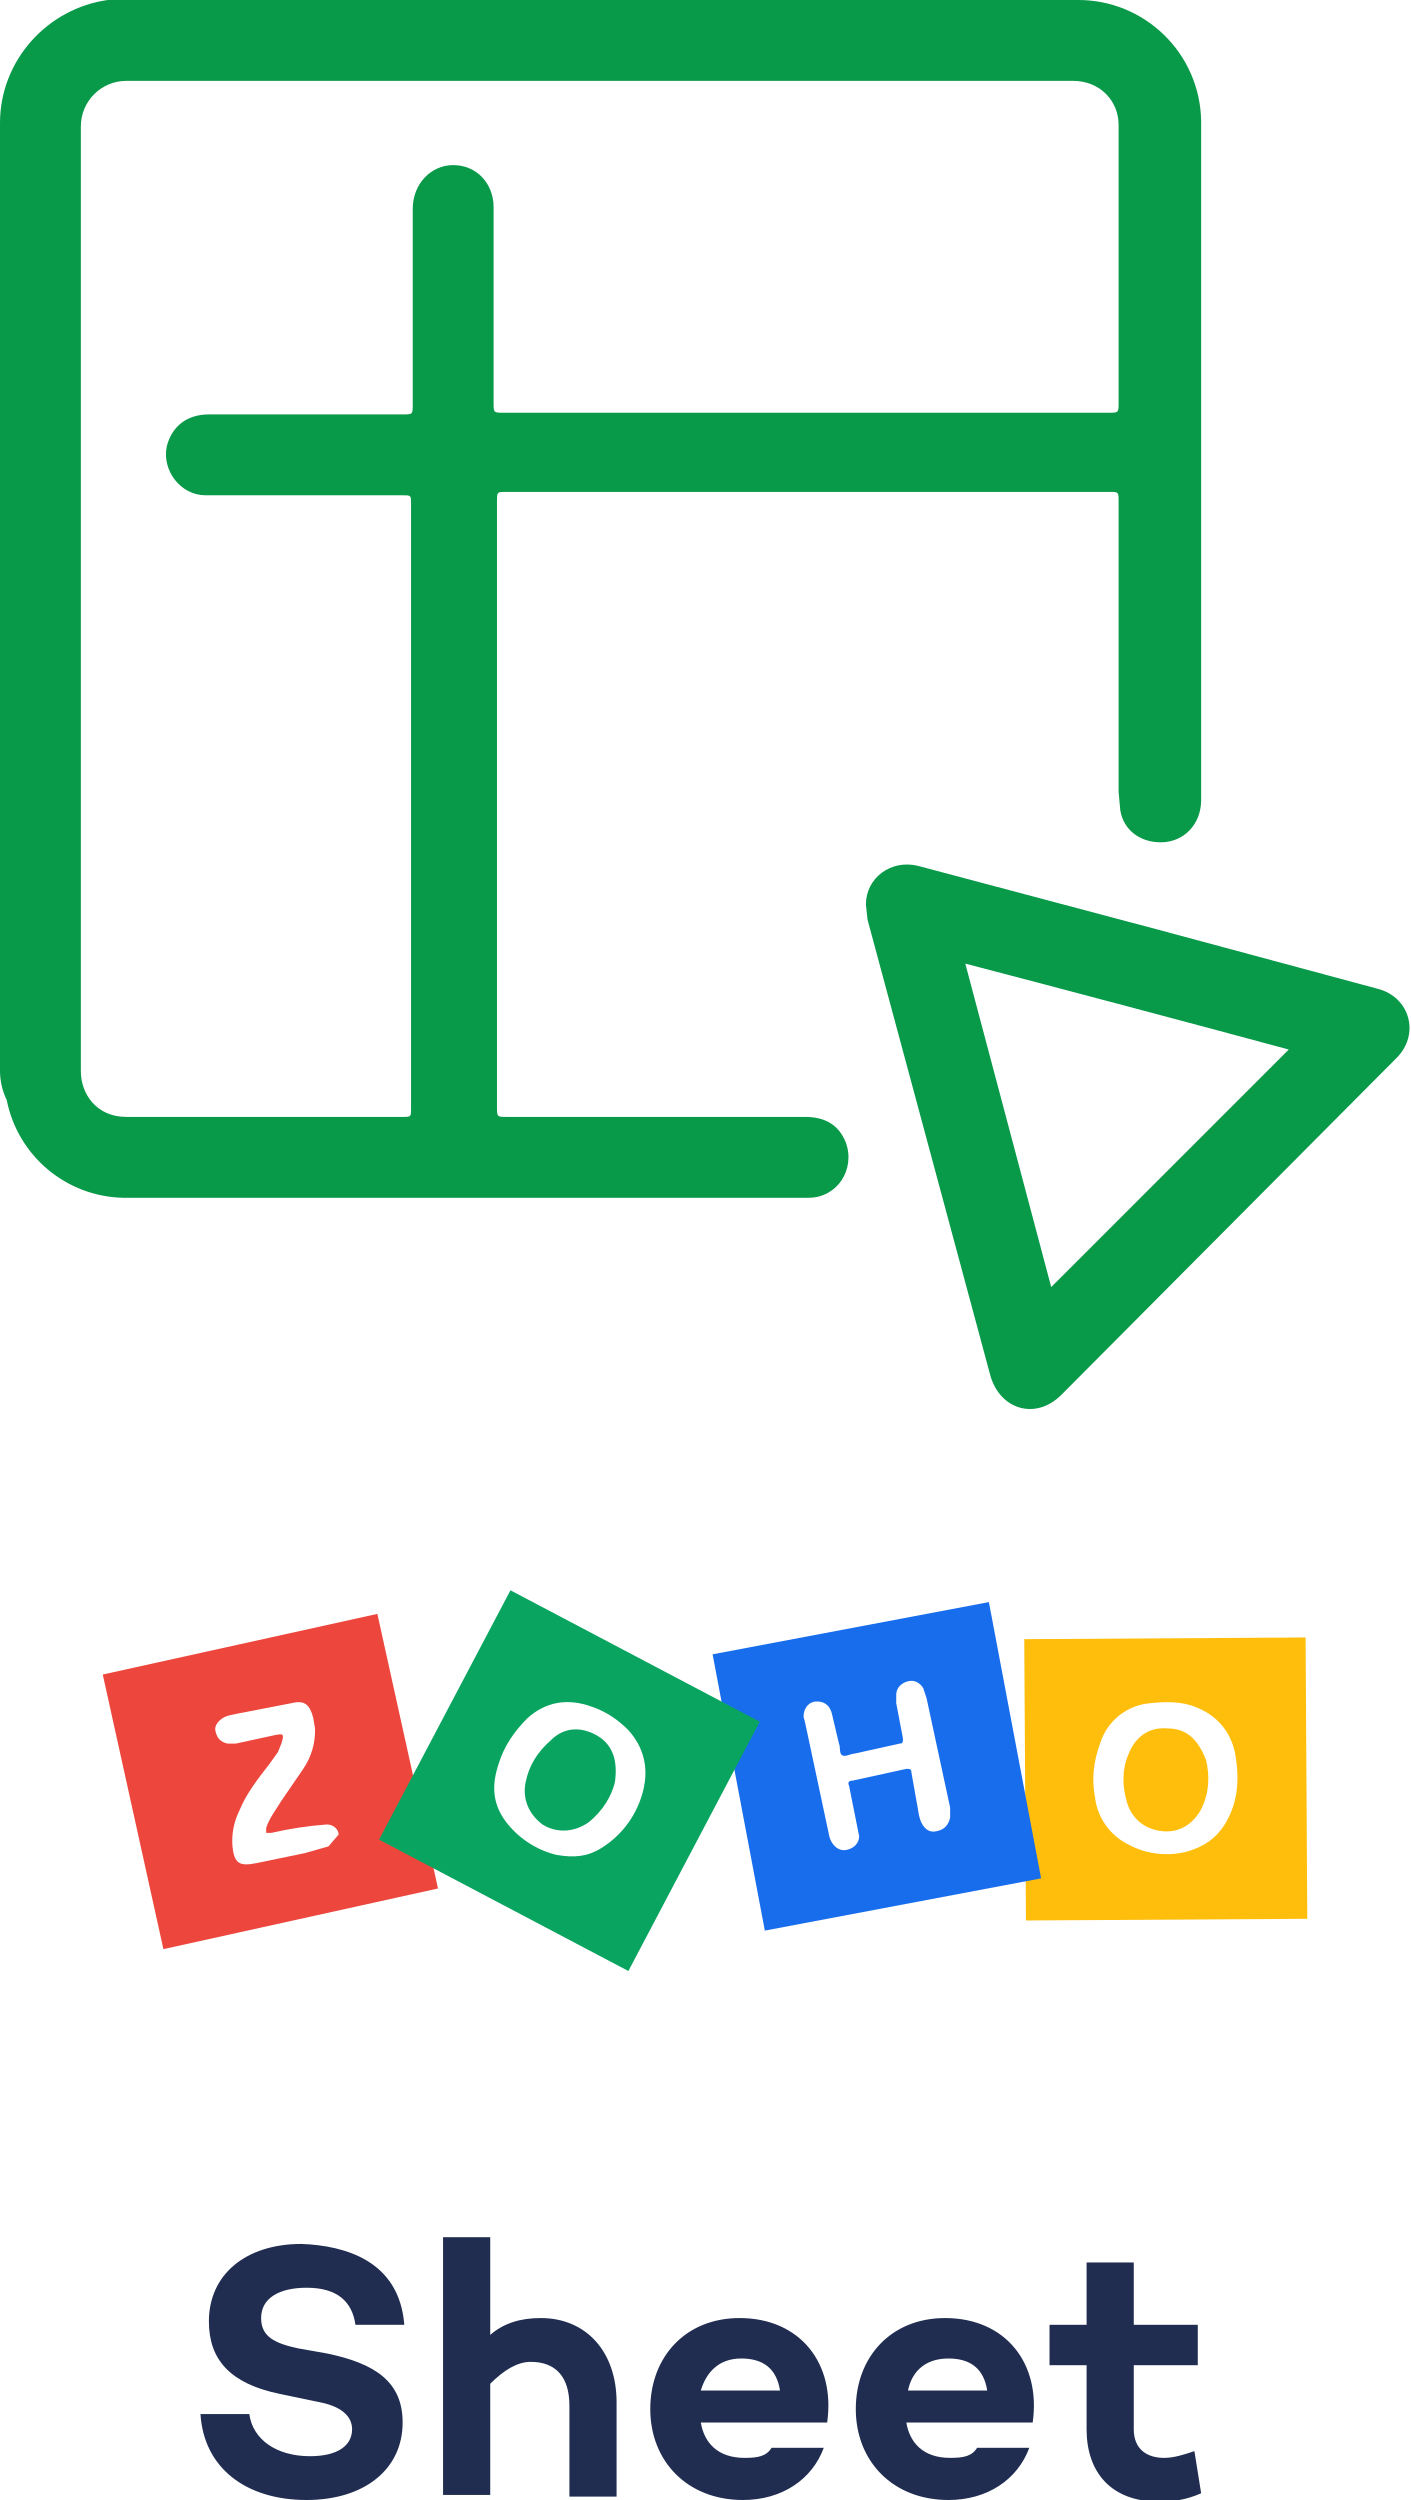
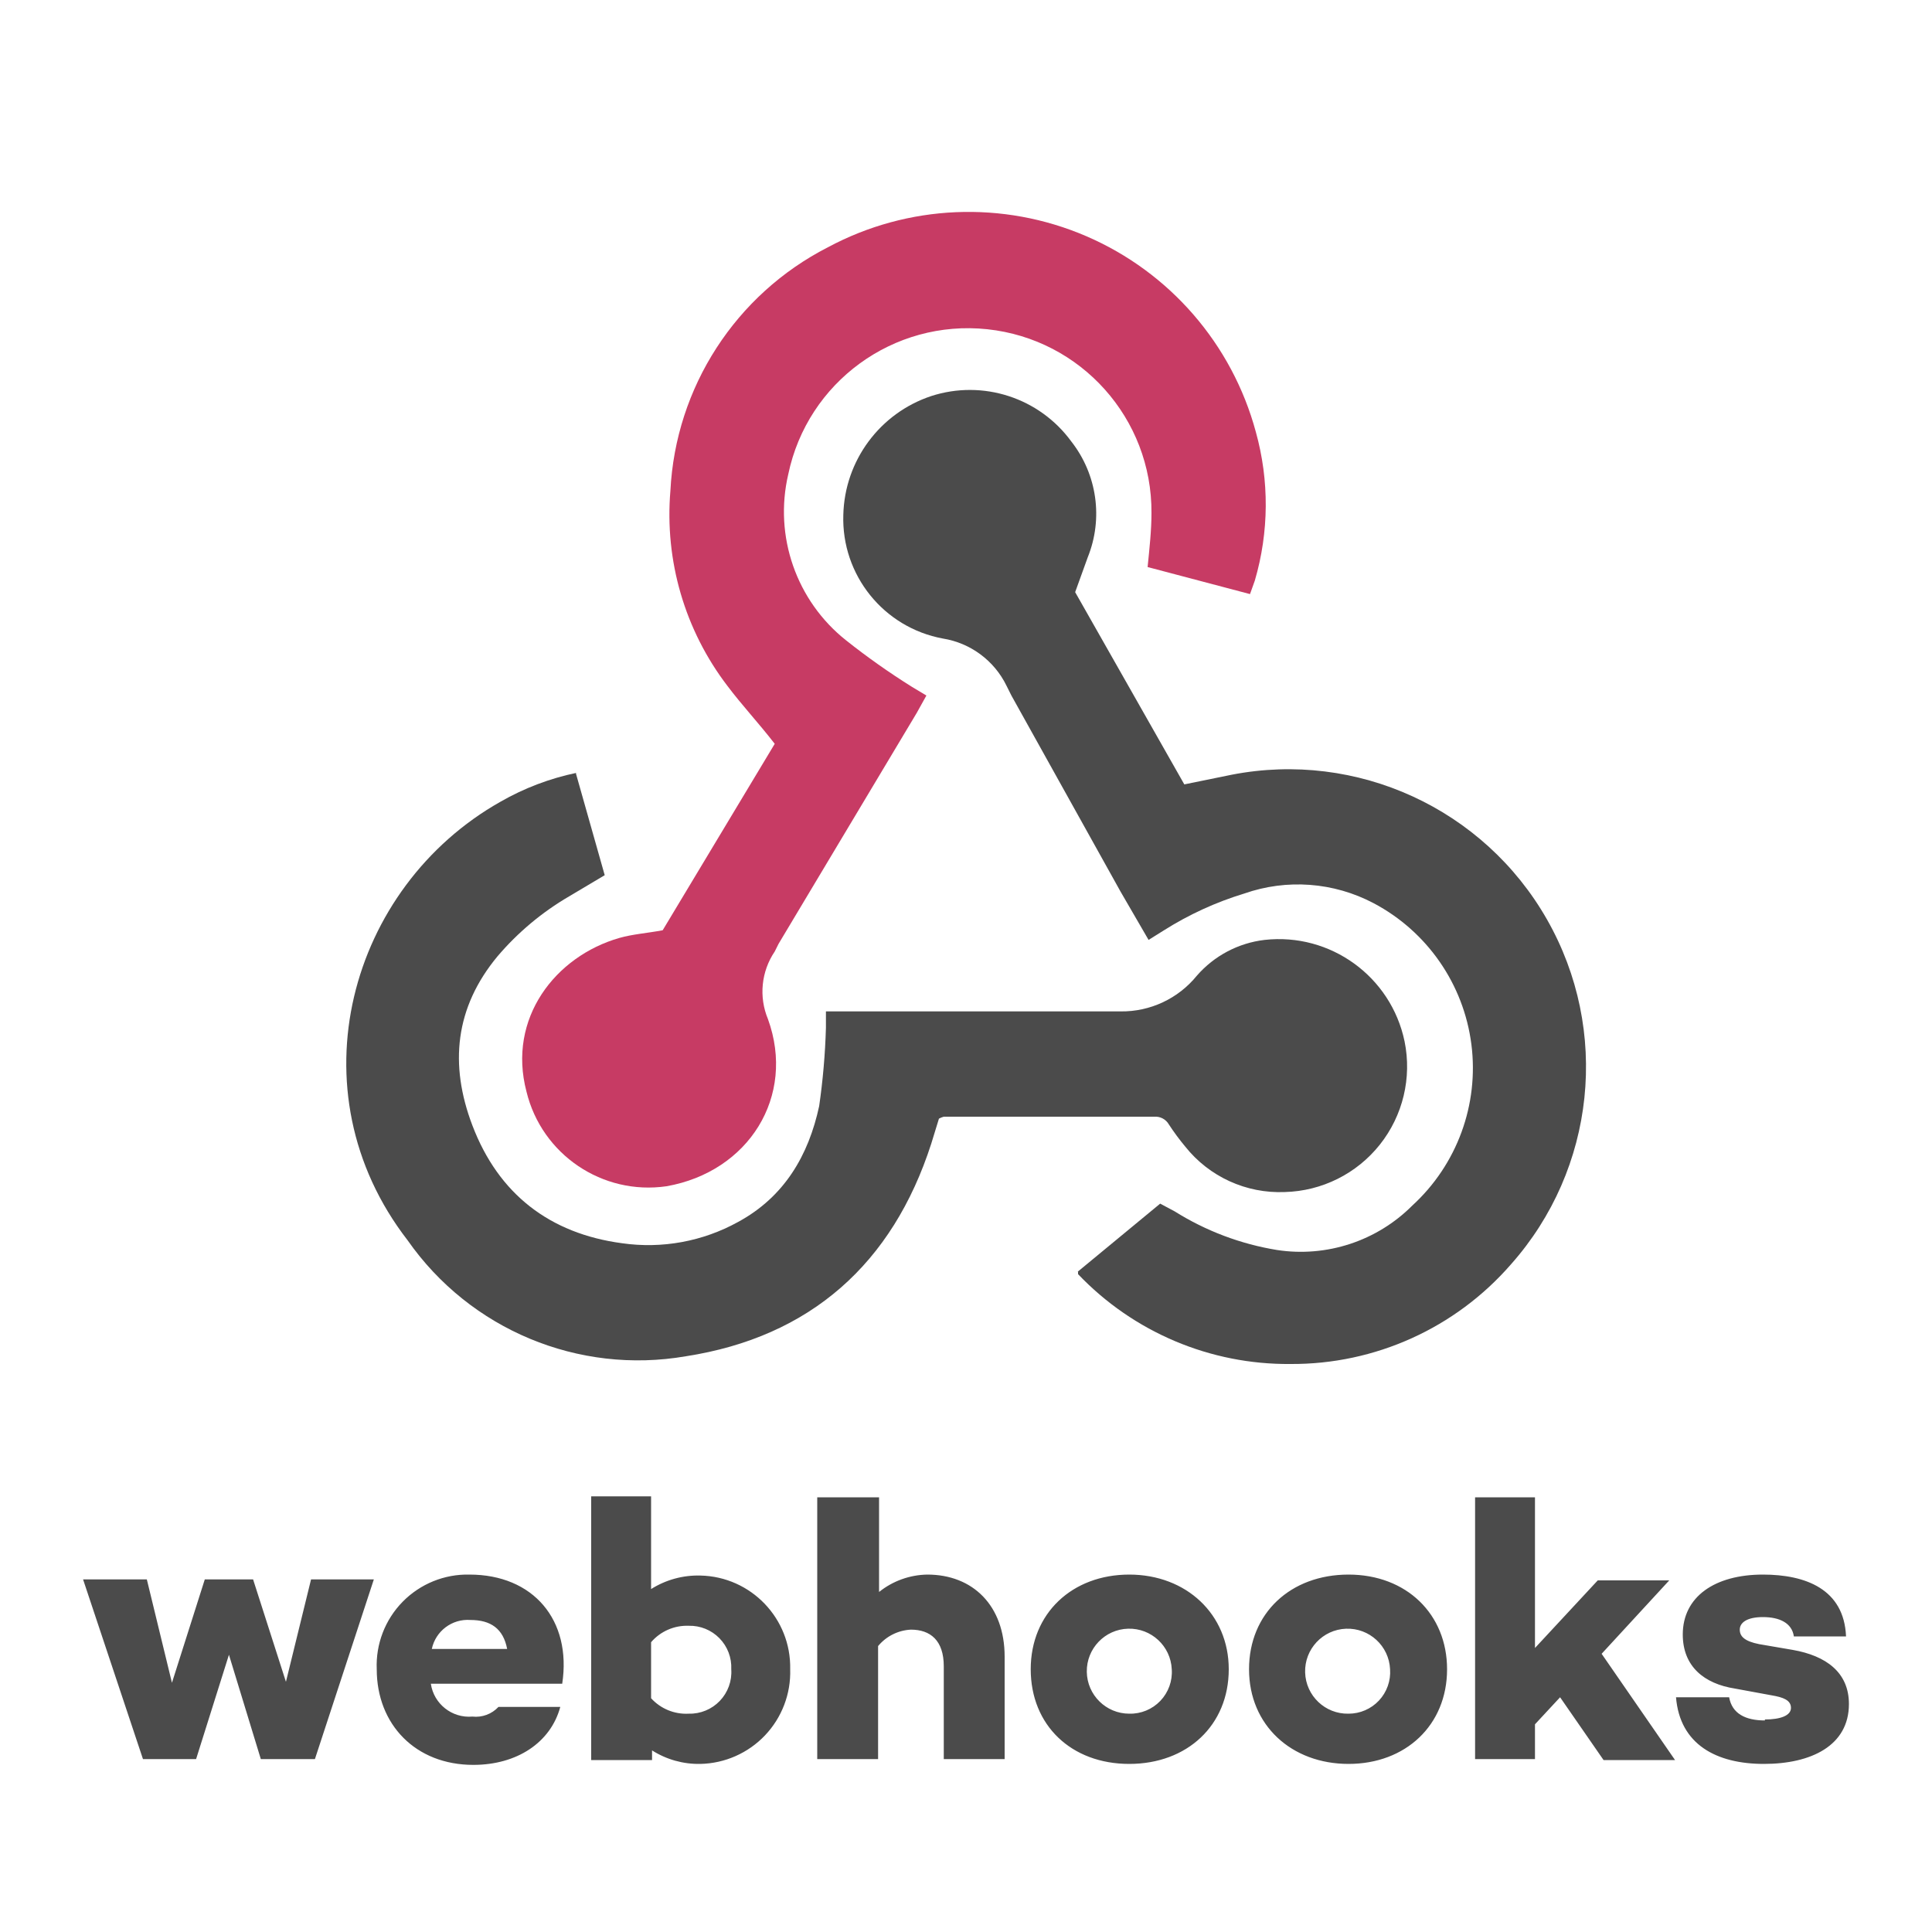
- <svg xmlns="http://www.w3.org/2000/svg" baseProfile="tiny" version="1.2" viewBox="0 0 83.7 148.4">
+ <svg xmlns="http://www.w3.org/2000/svg" id="Layer_1" data-name="Layer 1" viewBox="0 0 200 200">
  <defs />
-   <path fill="#FEBE0B" d="M60.8 97.3l.1 16.7 16.7-.1-.1-16.7-16.7.1zm11.9 11c-.5.8-1.2 1.3-2.2 1.6-1.1.3-2.4.2-3.5-.4a3.6 3.6 0 01-2-2.8c-.2-1.1-.1-2.1.3-3.2a3.4 3.4 0 013-2.4c.9-.1 1.8-.1 2.6.2 1.3.5 2.1 1.4 2.4 2.7.3 1.6.2 3-.6 4.3z" />
-   <path fill="#FEBE0B" d="M69.3 102.6c-1.1-.1-1.9.5-2.3 1.5-.4.9-.4 1.9-.1 2.9.3 1 1.1 1.6 2.1 1.7 1 .1 1.8-.4 2.3-1.3.5-1 .5-2 .3-2.9-.5-1.3-1.2-1.9-2.3-1.9z" />
-   <path fill="#186DED" d="M42.3 98.2l3.1 16.4 16.4-3.1-3.1-16.4-16.4 3.1zm14.1 9.7c-.1.4-.3.7-.8.8-.4.1-.7-.1-.9-.5-.2-.4-.2-.9-.3-1.3l-.3-1.7c0-.2-.1-.2-.3-.2l-3.2.7c-.2 0-.3.1-.2.3l.5 2.5.1.5c0 .4-.3.7-.7.8-.4.1-.7-.1-.9-.4-.2-.3-.2-.6-.3-1l-1.3-6.1-.1-.4c0-.5.3-.9.8-.9s.8.3.9.8l.4 1.7c.1.2 0 .6.2.7.2.1.5-.1.7-.1l2.7-.6c.2 0 .2-.1.2-.3l-.4-2.1v-.5c0-.4.3-.7.7-.8.4-.1.7.1.9.4l.2.6 1.4 6.5v.6z" />
-   <path fill="#ED463D" d="M6.1 99.4l3.6 16.3 16.3-3.6-3.6-16.3-16.3 3.6zm13.4 10.2l-1.4.4-2.9.6c-1 .2-1.3 0-1.4-1a4 4 0 01.4-2.1c.4-1 1.1-1.9 1.8-2.8l.5-.7.2-.5c.2-.6.1-.6-.4-.5l-2.3.5h-.5c-.4-.1-.6-.3-.7-.7-.1-.3.1-.6.4-.8.3-.2.6-.2 1-.3l3.1-.6c.8-.2 1.1.1 1.3.9l.1.6a4 4 0 01-.7 2.4l-1.3 1.9c-.3.5-.7 1-.9 1.6v.3h.3a22.1 22.1 0 013.3-.5c.4 0 .7.3.7.6l-.6.7z" />
-   <g>
-     <path fill="#09A460" d="M35.4 103c-.9-.5-1.9-.5-2.7.3-.8.7-1.3 1.5-1.5 2.5-.2 1 .2 1.9 1 2.5.8.5 1.8.5 2.7-.1.9-.7 1.4-1.6 1.6-2.4.2-1.4-.2-2.3-1.1-2.8z" />
-     <path fill="#09A460" d="M30.3 94.4l-7.8 14.8 14.8 7.8 7.8-14.8-14.8-7.8zm5.4 15.3c-.8.5-1.6.6-2.7.4a5.4 5.4 0 01-3-2c-.8-1.1-.8-2.2-.4-3.4.3-1 .9-1.9 1.7-2.7 1.1-1 2.4-1.2 3.8-.7.9.3 1.6.8 2.2 1.4.9 1 1.2 2.2.9 3.5a5.6 5.6 0 01-2.5 3.5z" />
-   </g>
-   <path fill="#089949" d="M35.6 0h28.3a7.3 7.3 0 017.4 7.2v40.3c0 1.4-1 2.5-2.4 2.5-1.2 0-2.2-.7-2.4-1.9l-.1-1.1V29.8c0-.6 0-.6-.5-.6H30c-.5 0-.5 0-.5.6v35.9c0 .6 0 .6.6.6h17.7c1.2 0 2 .5 2.4 1.5.6 1.6-.5 3.3-2.2 3.3H7.3a7.2 7.2 0 01-6.9-5.8 4 4 0 01-.4-1.8V7.3C0 3.6 2.8.5 6.4 0H35.6zM4.8 35.5v28.1c0 1.3.9 2.7 2.7 2.7h16.4c.5 0 .5 0 .5-.5V29.9c0-.5 0-.5-.5-.5H12.2c-1.5 0-2.6-1.5-2.3-2.9.3-1.2 1.2-1.9 2.5-1.9h11.5c.6 0 .6 0 .6-.6V12.4c0-1.5 1.1-2.6 2.4-2.6 1.4 0 2.4 1.1 2.4 2.5v11.6c0 .6 0 .6.6.6h35.9c.6 0 .6 0 .6-.6V7.4c0-1.4-1.1-2.6-2.7-2.6H7.5a2.7 2.7 0 00-2.7 2.7v28zm46.6 18.2c0-1.6 1.5-2.7 3.1-2.3l14.3 3.8 13 3.5c1.9.5 2.5 2.7 1.1 4.1L63 82.8c-1.5 1.5-3.6.9-4.2-1.1l-7.3-27.1-.1-.9zm11 22.7l14.1-14.1a2562 2562 0 00-19.2-5.1l5.1 19.2z" />
-   <path fill="#202D51" d="M24 138h-2.9c-.2-1.4-1.1-2.2-2.9-2.2-1.6 0-2.7.6-2.7 1.8 0 1.1.8 1.5 2.2 1.8l1.7.3c2.9.6 4.5 1.7 4.5 4.1 0 2.8-2.3 4.6-5.7 4.6-3.6 0-6.1-1.9-6.3-5.1h2.9c.2 1.5 1.6 2.5 3.6 2.5 1.6 0 2.5-.6 2.5-1.6 0-.6-.4-1.3-1.9-1.6l-2.4-.5c-2.9-.6-4.2-2-4.2-4.3 0-2.8 2.2-4.6 5.5-4.6 2.6.1 5.8 1 6.1 4.8zm12.6 4.6v5.6h-2.8v-5.4c0-1.7-.8-2.6-2.3-2.6-.8 0-1.6.5-2.4 1.3v6.6h-2.8v-15.3h2.8v5.8c.8-.7 1.8-1 3-1 2.7 0 4.5 2 4.5 5zm12.5 1.2h-7.5c.2 1.2 1 2.1 2.6 2.1.8 0 1.3-.1 1.6-.6h3.1c-.7 1.9-2.5 3.1-4.8 3.1-3.3 0-5.5-2.3-5.5-5.4s2.1-5.4 5.3-5.4c3.6 0 5.7 2.7 5.2 6.2zm-7.5-1.9h4.7c-.2-1.3-1-1.9-2.3-1.9-1.4 0-2.1.9-2.4 1.9zm19.7 1.9h-7.5c.2 1.2 1 2.1 2.6 2.1.8 0 1.3-.1 1.6-.6h3.1c-.7 1.9-2.5 3.1-4.8 3.1-3.3 0-5.5-2.3-5.5-5.4s2.1-5.4 5.3-5.4c3.6 0 5.7 2.7 5.2 6.2zm-7.4-1.9h4.7c-.2-1.3-1-1.9-2.3-1.9-1.5 0-2.2.9-2.4 1.9zm17.4 6.1c-.9.4-1.7.5-2.5.5-2.8 0-4.3-1.7-4.3-4.3v-3.8h-2.2V138h2.2v-3.7h2.8v3.7h3.8v2.4h-3.8v3.8c0 1.2.8 1.7 1.8 1.7.6 0 1.2-.2 1.8-.4l.4 2.5z" />
+   <defs>
+     <style>
+       .cls-2{fill:#4b4b4b}
+     </style>
+   </defs>
+   <path fill="#c73b64" d="M80.2 77c-1.7-2.2-3.4-4-4.9-6a29.2 29.2 0 01-5.9-20.2 30 30 0 0116.3-25.2A30.8 30.8 0 01130 44.7a28 28 0 01-.1 15.4l-.5 1.4-10.6-2.8c.2-2 .4-3.8.4-5.6a19 19 0 00-37.6-4 17 17 0 006 17.2 74.5 74.5 0 006.8 4.8l1.5.9-1 1.8-14.3 23.9-.4.8a7.4 7.4 0 00-.7 7c2.9 8-2 15.8-10.5 17.3a13 13 0 01-14.5-9.8c-2-7.6 3-14 9.6-15.9 1.4-.4 2.9-.5 4.5-.8z" />
+   <path d="M59.6 80l3 10.6-3.7 2.2a28.8 28.8 0 00-7.4 6.2c-4.4 5.3-5 11.2-2.6 17.5 2.7 7.1 8 11.2 15.5 12.2a19.2 19.2 0 0012-2.2c4.8-2.6 7.3-6.9 8.4-12a71 71 0 00.7-8.1v-1.7H116a10 10 0 007.9-3.7 11 11 0 017-3.7 13.3 13.3 0 0114.5 10.5 13 13 0 01-12.4 15.6 12.5 12.5 0 01-10.3-4.7 24.5 24.5 0 01-1.7-2.3 1.6 1.6 0 00-1.5-.8H97.7a2.4 2.4 0 00-.5.2l-.8 2.6c-4 12.4-12.5 20-25.4 22a29.1 29.1 0 01-28.8-12c-12-15.5-6-36.6 9.6-45.4a26.8 26.8 0 017.9-3z" class="cls-2" />
+   <path d="M111.5 131.7l8.6-7.1 1.5.8a28.6 28.6 0 0010.6 4 16.3 16.3 0 0014-4.6 19.3 19.3 0 00-4-31.3 16.8 16.8 0 00-13.4-1 34.2 34.2 0 00-8.3 3.8l-1.6 1-2.9-5L104.7 72l-.5-1a8.9 8.9 0 00-6.6-4.9 12.6 12.6 0 01-10.3-12.8 13.3 13.3 0 019.1-12.3 13 13 0 0114.5 4.7 12.1 12.1 0 011.7 12l-1.3 3.6 11.3 19.9 4.9-1a30.8 30.8 0 0128.9 50.7 30 30 0 01-22.8 10.3 30 30 0 01-22-9.3v-.3zM38.7 163.5l-6.1 18.6H27l-3.3-10.8-3.4 10.8h-5.5l-6.2-18.6h6.6l2.6 10.7 3.4-10.7h5l3.4 10.6 2.6-10.6zM58.1 174.3H44.6a4 4 0 004.3 3.4 3.2 3.2 0 002.7-1H58c-1 3.7-4.5 6-9 6-6 0-10-4.2-10-9.9a9.4 9.4 0 019.6-9.8c6.6 0 10.6 4.7 9.6 11.3zm-13.4-3.6h7.8c-.4-2.1-1.7-3-3.8-3a3.8 3.8 0 00-4 3zM81.8 172.8a9.5 9.5 0 01-9.3 9.8 9 9 0 01-5-1.4v1h-6.3v-27.3h6.2v9.6a9.1 9.1 0 015.1-1.4 9.5 9.5 0 019.3 9.7zm-6.1 0a4.3 4.3 0 00-4.4-4.5 4.9 4.9 0 00-3.9 1.7v5.8a4.9 4.9 0 003.9 1.6 4.3 4.3 0 004.4-4.6zM104 171.5v10.6h-6.3v-9.6c0-2.7-1.4-3.8-3.4-3.8a4.7 4.7 0 00-3.4 1.7v11.7h-6.3V155H91v9.8A8.2 8.2 0 0196 163c4.7 0 8 3.2 8 8.5zM127.2 172.8c0 5.8-4.3 9.8-10.3 9.8s-10.2-4-10.2-9.8 4.3-9.8 10.2-9.8 10.3 4.1 10.3 9.8zm-5.9 0a4.4 4.4 0 10-4.4 4.6 4.3 4.3 0 004.4-4.6zM149.8 172.8c0 5.8-4.3 9.8-10.2 9.8s-10.3-4-10.3-9.8 4.3-9.8 10.3-9.8 10.2 4.1 10.2 9.8zm-5.9 0a4.4 4.4 0 10-4.3 4.6 4.3 4.3 0 004.3-4.6zM161.5 175.7l-2.6 2.8v3.6h-6.2V155h6.2v15.6l6.5-7h7.4l-7 7.6 7.6 11H166zM182.7 178c1.6 0 2.7-.4 2.7-1.2s-.8-1.1-2-1.3l-3.8-.7c-3.2-.5-5.4-2.3-5.4-5.6 0-3.9 3.3-6.2 8.3-6.2 4.4 0 8.4 1.5 8.6 6.4h-5.4c-.2-1.4-1.5-2-3.2-2s-2.4.6-2.4 1.3.5 1.2 2 1.5l3.5.6c3.4.6 5.8 2.3 5.8 5.6 0 4.3-3.9 6.2-8.8 6.2s-8.7-2-9.1-6.9h5.5c.3 1.7 1.7 2.4 3.7 2.4z" class="cls-2" />
</svg>
